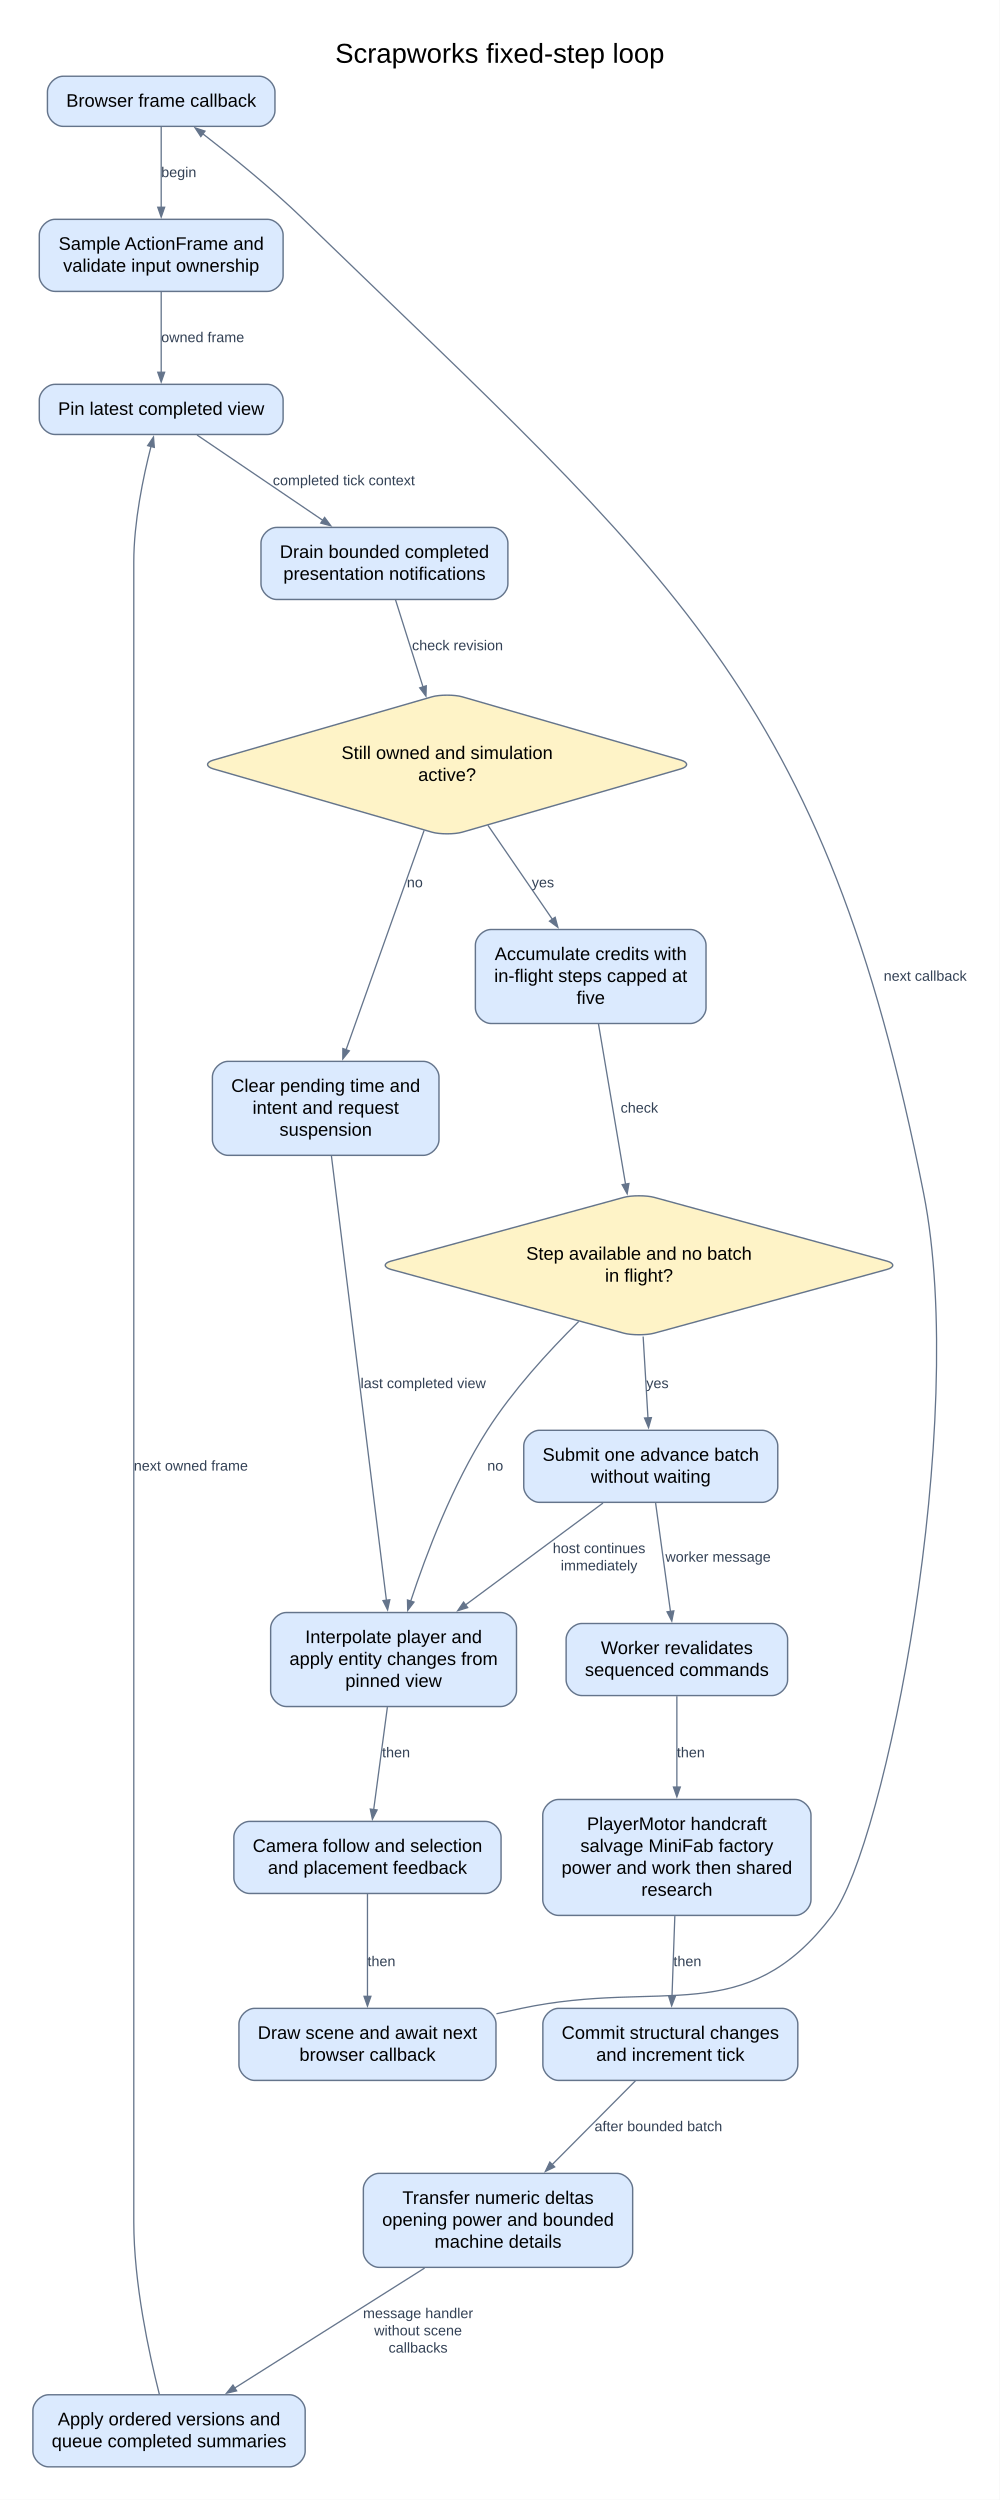
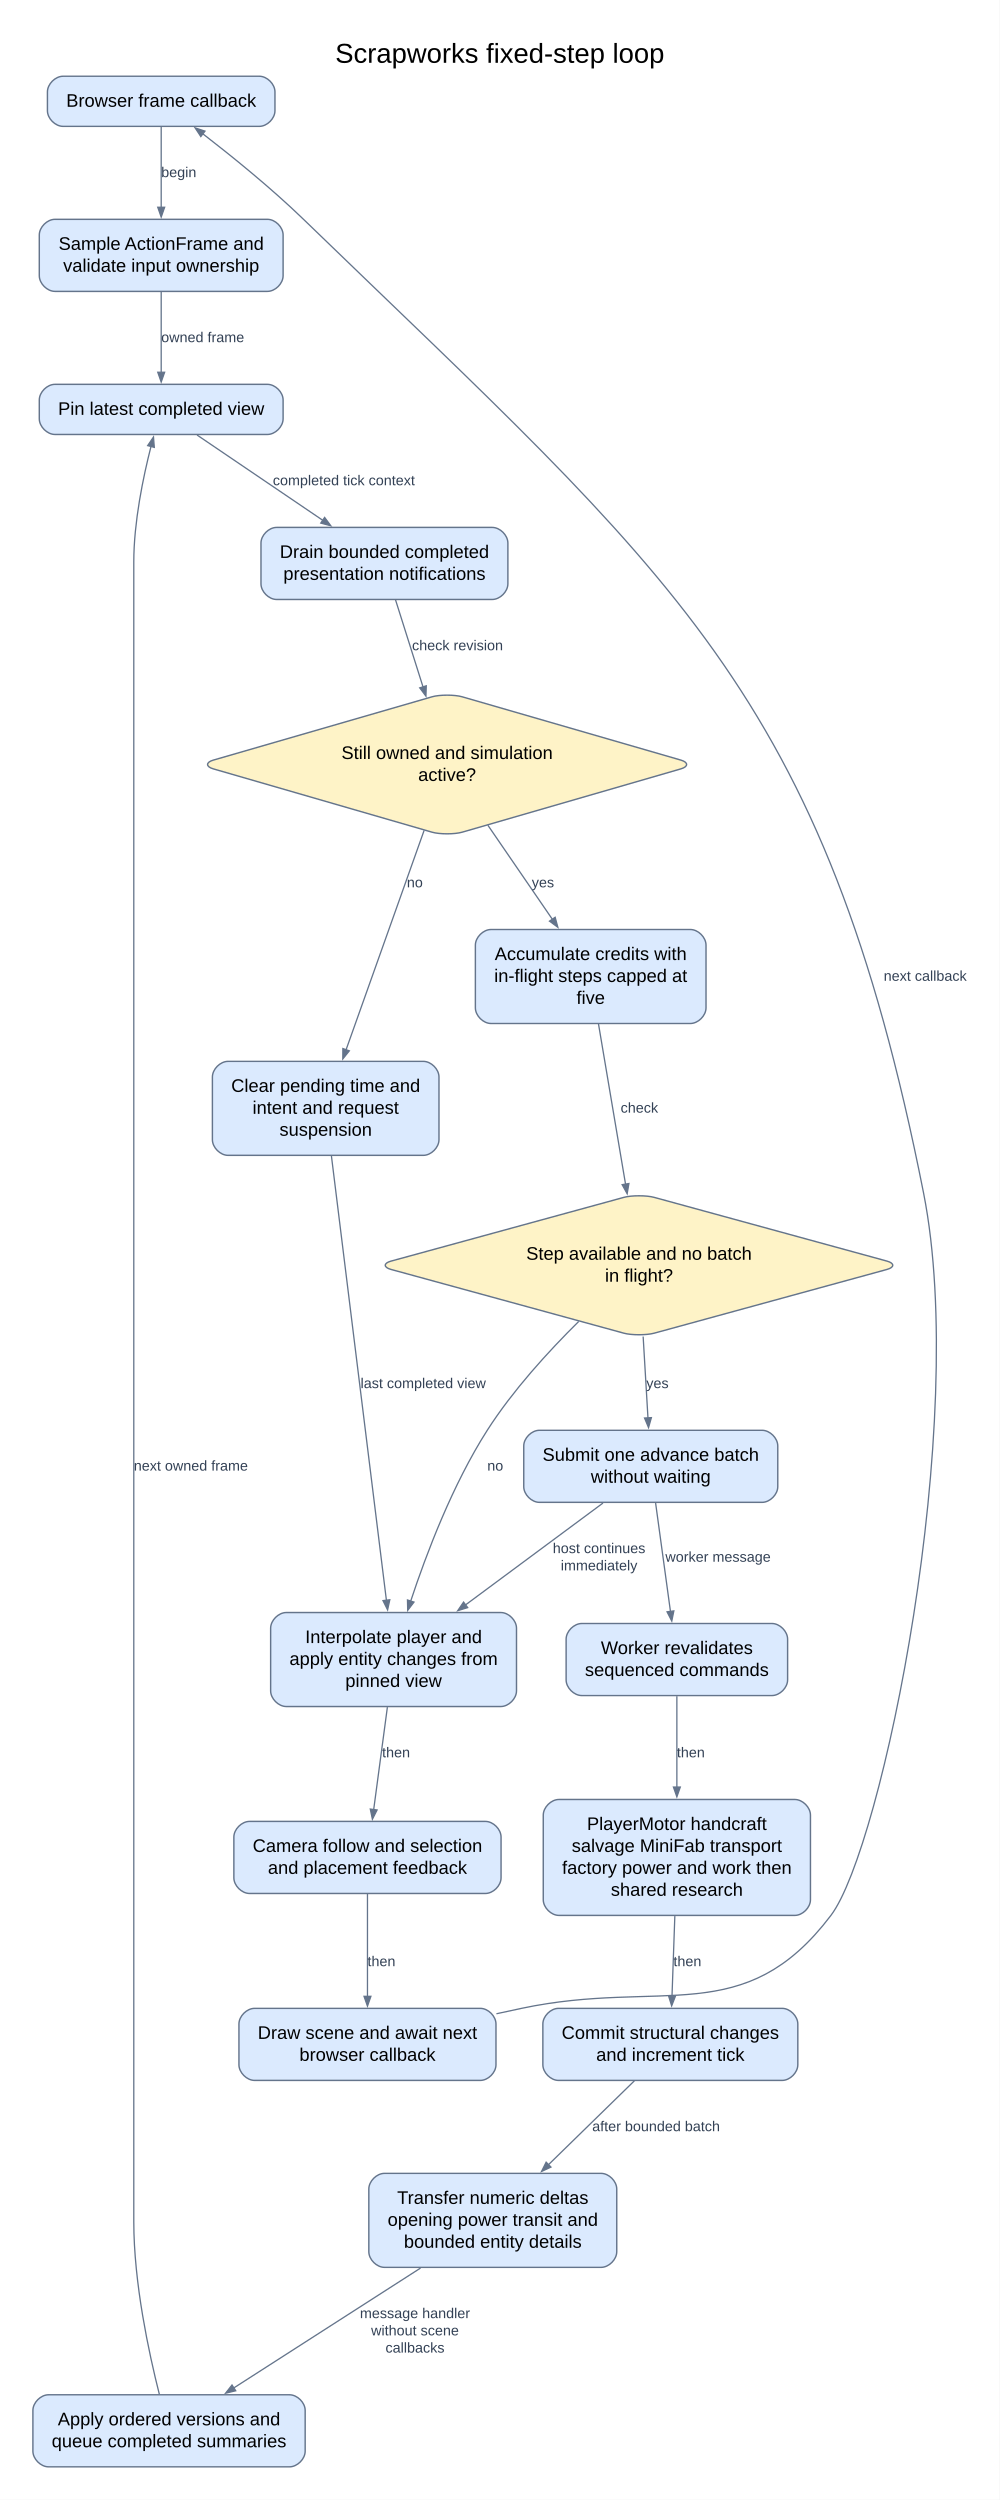
<svg xmlns="http://www.w3.org/2000/svg" width="766pt" height="1915pt" viewBox="0.00 0.00 766.00 1915.00">
  <g id="graph0" class="graph" transform="scale(1 1) rotate(0) translate(25.2 1889.6)">
    <polygon fill="white" stroke="none" points="-25.2,25.2 -25.2,-1889.6 740.49,-1889.6 740.49,25.2 -25.2,25.2" />
    <text xml:space="preserve" text-anchor="middle" x="357.65" y="-1841.5" font-family="Arial,sans-serif" font-size="21.00">Scrapworks fixed-step loop</text>
    <g id="node1" class="node">
      <path fill="#dbeafe" stroke="#64748b" stroke-width="1.1" d="M173.42,-1831.2C173.42,-1831.2 23.13,-1831.2 23.13,-1831.2 17.13,-1831.2 11.13,-1825.2 11.13,-1819.2 11.13,-1819.2 11.13,-1804.8 11.13,-1804.8 11.13,-1798.8 17.13,-1792.8 23.13,-1792.8 23.13,-1792.8 173.42,-1792.8 173.42,-1792.8 179.42,-1792.8 185.42,-1798.8 185.42,-1804.8 185.42,-1804.8 185.42,-1819.2 185.42,-1819.2 185.42,-1825.2 179.42,-1831.2 173.42,-1831.2" />
      <text xml:space="preserve" text-anchor="middle" x="98.28" y="-1807.8" font-family="Arial,sans-serif" font-size="14.00">Browser frame callback</text>
    </g>
    <g id="node2" class="node">
      <path fill="#dbeafe" stroke="#64748b" stroke-width="1.1" d="M179.66,-1721.6C179.66,-1721.6 16.9,-1721.6 16.9,-1721.6 10.9,-1721.6 4.9,-1715.6 4.9,-1709.6 4.9,-1709.6 4.9,-1678.4 4.9,-1678.4 4.9,-1672.4 10.9,-1666.4 16.9,-1666.4 16.9,-1666.4 179.66,-1666.4 179.66,-1666.4 185.66,-1666.4 191.66,-1672.4 191.66,-1678.4 191.66,-1678.4 191.66,-1709.6 191.66,-1709.6 191.66,-1715.6 185.66,-1721.6 179.66,-1721.6" />
      <text xml:space="preserve" text-anchor="middle" x="98.28" y="-1698.2" font-family="Arial,sans-serif" font-size="14.00">Sample ActionFrame and</text>
      <text xml:space="preserve" text-anchor="middle" x="98.28" y="-1681.4" font-family="Arial,sans-serif" font-size="14.00">validate input ownership</text>
    </g>
    <g id="edge1" class="edge">
      <path fill="none" stroke="#64748b" d="M98.28,-1792.36C98.28,-1775.81 98.28,-1751.17 98.28,-1730.81" />
      <polygon fill="#64748b" stroke="#64748b" points="100.9,-1730.82 98.28,-1723.32 95.65,-1730.82 100.9,-1730.82" />
      <text xml:space="preserve" text-anchor="middle" x="111.74" y="-1753.9" font-family="Arial,sans-serif" font-size="11.00" fill="#334155">begin</text>
    </g>
    <g id="node3" class="node">
      <path fill="#dbeafe" stroke="#64748b" stroke-width="1.1" d="M179.66,-1595.2C179.66,-1595.2 16.9,-1595.2 16.9,-1595.2 10.9,-1595.2 4.9,-1589.2 4.9,-1583.2 4.9,-1583.2 4.9,-1568.8 4.9,-1568.8 4.9,-1562.8 10.9,-1556.8 16.9,-1556.8 16.9,-1556.8 179.66,-1556.8 179.66,-1556.8 185.66,-1556.8 191.66,-1562.8 191.66,-1568.8 191.66,-1568.8 191.66,-1583.2 191.66,-1583.2 191.66,-1589.2 185.66,-1595.2 179.66,-1595.2" />
      <text xml:space="preserve" text-anchor="middle" x="98.28" y="-1571.8" font-family="Arial,sans-serif" font-size="14.00">Pin latest completed view</text>
    </g>
    <g id="edge2" class="edge">
      <path fill="none" stroke="#64748b" d="M98.28,-1666.1C98.28,-1647.54 98.28,-1622.97 98.28,-1604.33" />
      <polygon fill="#64748b" stroke="#64748b" points="100.9,-1604.46 98.28,-1596.96 95.65,-1604.46 100.9,-1604.46" />
      <text xml:space="preserve" text-anchor="middle" x="130.07" y="-1627.5" font-family="Arial,sans-serif" font-size="11.00" fill="#334155">owned frame</text>
    </g>
    <g id="node4" class="node">
      <path fill="#dbeafe" stroke="#64748b" stroke-width="1.1" d="M351.84,-1485.6C351.84,-1485.6 186.71,-1485.6 186.71,-1485.6 180.71,-1485.6 174.71,-1479.6 174.71,-1473.6 174.71,-1473.6 174.71,-1442.4 174.71,-1442.4 174.71,-1436.4 180.71,-1430.4 186.71,-1430.4 186.71,-1430.4 351.84,-1430.4 351.84,-1430.4 357.84,-1430.4 363.84,-1436.4 363.84,-1442.4 363.84,-1442.4 363.84,-1473.6 363.84,-1473.6 363.84,-1479.6 357.84,-1485.6 351.84,-1485.6" />
      <text xml:space="preserve" text-anchor="middle" x="269.28" y="-1462.2" font-family="Arial,sans-serif" font-size="14.00">Drain bounded completed</text>
      <text xml:space="preserve" text-anchor="middle" x="269.28" y="-1445.4" font-family="Arial,sans-serif" font-size="14.00">presentation notifications</text>
    </g>
    <g id="edge3" class="edge">
      <path fill="none" stroke="#64748b" d="M125.75,-1556.36C151.71,-1538.75 191.18,-1511.98 222.16,-1490.96" />
      <polygon fill="#64748b" stroke="#64748b" points="223.46,-1493.26 228.19,-1486.87 220.51,-1488.91 223.46,-1493.26" />
      <text xml:space="preserve" text-anchor="middle" x="238.19" y="-1517.9" font-family="Arial,sans-serif" font-size="11.00" fill="#334155">completed tick context</text>
    </g>
    <g id="node5" class="node">
      <path fill="#fef3c7" stroke="#64748b" stroke-width="1.1" d="M305.75,-1355.86C305.75,-1355.86 138.14,-1307.34 138.14,-1307.34 132.37,-1305.67 132.37,-1302.33 138.14,-1300.66 138.14,-1300.66 305.75,-1252.14 305.75,-1252.14 311.52,-1250.47 323.04,-1250.47 328.81,-1252.14 328.81,-1252.14 496.42,-1300.66 496.42,-1300.66 502.18,-1302.33 502.18,-1305.67 496.42,-1307.34 496.42,-1307.34 328.81,-1355.86 328.81,-1355.86 323.04,-1357.53 311.52,-1357.53 305.75,-1355.86" />
      <text xml:space="preserve" text-anchor="middle" x="317.28" y="-1308.2" font-family="Arial,sans-serif" font-size="14.00">Still owned and simulation</text>
      <text xml:space="preserve" text-anchor="middle" x="317.28" y="-1291.4" font-family="Arial,sans-serif" font-size="14.00">active?</text>
    </g>
    <g id="edge4" class="edge">
      <path fill="none" stroke="#64748b" d="M277.75,-1430.18C283.6,-1411.65 291.6,-1386.31 298.88,-1363.26" />
      <polygon fill="#64748b" stroke="#64748b" points="301.31,-1364.28 301.07,-1356.34 296.31,-1362.7 301.31,-1364.28" />
      <text xml:space="preserve" text-anchor="middle" x="325.25" y="-1391.5" font-family="Arial,sans-serif" font-size="11.00" fill="#334155">check revision</text>
    </g>
    <g id="node6" class="node">
      <path fill="#dbeafe" stroke="#64748b" stroke-width="1.1" d="M299.06,-1076.6C299.06,-1076.6 149.5,-1076.6 149.5,-1076.6 143.5,-1076.6 137.5,-1070.6 137.5,-1064.6 137.5,-1064.6 137.5,-1016.6 137.5,-1016.6 137.5,-1010.6 143.5,-1004.6 149.5,-1004.6 149.5,-1004.6 299.06,-1004.6 299.06,-1004.6 305.06,-1004.6 311.06,-1010.6 311.06,-1016.6 311.06,-1016.6 311.06,-1064.6 311.06,-1064.6 311.06,-1070.6 305.06,-1076.6 299.06,-1076.6" />
      <text xml:space="preserve" text-anchor="middle" x="224.28" y="-1053.2" font-family="Arial,sans-serif" font-size="14.00">Clear pending time and</text>
      <text xml:space="preserve" text-anchor="middle" x="224.28" y="-1036.4" font-family="Arial,sans-serif" font-size="14.00">intent and request</text>
      <text xml:space="preserve" text-anchor="middle" x="224.28" y="-1019.6" font-family="Arial,sans-serif" font-size="14.00">suspension</text>
    </g>
    <g id="edge5" class="edge">
      <path fill="none" stroke="#64748b" d="M299.68,-1253.53C282.43,-1205.03 256.38,-1131.83 239.86,-1085.39" />
      <polygon fill="#64748b" stroke="#64748b" points="242.38,-1084.66 237.4,-1078.47 237.44,-1086.42 242.38,-1084.66" />
      <text xml:space="preserve" text-anchor="middle" x="292.56" y="-1209.9" font-family="Arial,sans-serif" font-size="11.00" fill="#334155">no</text>
    </g>
    <g id="node7" class="node">
      <path fill="#dbeafe" stroke="#64748b" stroke-width="1.1" d="M503.61,-1177.6C503.61,-1177.6 350.94,-1177.6 350.94,-1177.6 344.94,-1177.6 338.94,-1171.6 338.94,-1165.6 338.94,-1165.6 338.94,-1117.6 338.94,-1117.6 338.94,-1111.6 344.94,-1105.6 350.94,-1105.6 350.94,-1105.6 503.61,-1105.6 503.61,-1105.6 509.61,-1105.6 515.61,-1111.6 515.61,-1117.6 515.61,-1117.6 515.61,-1165.6 515.61,-1165.6 515.61,-1171.6 509.61,-1177.6 503.61,-1177.6" />
      <text xml:space="preserve" text-anchor="middle" x="427.28" y="-1154.2" font-family="Arial,sans-serif" font-size="14.00">Accumulate credits with</text>
      <text xml:space="preserve" text-anchor="middle" x="427.28" y="-1137.4" font-family="Arial,sans-serif" font-size="14.00">in-flight steps capped at</text>
      <text xml:space="preserve" text-anchor="middle" x="427.28" y="-1120.6" font-family="Arial,sans-serif" font-size="14.00">five</text>
    </g>
    <g id="edge6" class="edge">
      <path fill="none" stroke="#64748b" d="M348.51,-1257.46C364.03,-1234.83 382.68,-1207.64 397.93,-1185.39" />
      <polygon fill="#64748b" stroke="#64748b" points="400.04,-1186.97 402.11,-1179.3 395.71,-1184 400.04,-1186.97" />
      <text xml:space="preserve" text-anchor="middle" x="390.69" y="-1209.9" font-family="Arial,sans-serif" font-size="11.00" fill="#334155">yes</text>
    </g>
    <g id="node15" class="node">
      <path fill="#dbeafe" stroke="#64748b" stroke-width="1.1" d="M358.44,-654.4C358.44,-654.4 194.11,-654.4 194.11,-654.4 188.11,-654.4 182.11,-648.4 182.11,-642.4 182.11,-642.4 182.11,-594.4 182.11,-594.4 182.11,-588.4 188.11,-582.4 194.11,-582.4 194.11,-582.4 358.44,-582.4 358.44,-582.4 364.44,-582.4 370.44,-588.4 370.44,-594.4 370.44,-594.4 370.44,-642.4 370.44,-642.4 370.44,-648.4 364.44,-654.4 358.44,-654.4" />
      <text xml:space="preserve" text-anchor="middle" x="276.28" y="-631" font-family="Arial,sans-serif" font-size="14.00">Interpolate player and</text>
      <text xml:space="preserve" text-anchor="middle" x="276.28" y="-614.2" font-family="Arial,sans-serif" font-size="14.00">apply entity changes from</text>
      <text xml:space="preserve" text-anchor="middle" x="276.28" y="-597.4" font-family="Arial,sans-serif" font-size="14.00">pinned view</text>
    </g>
    <g id="edge17" class="edge">
      <path fill="none" stroke="#64748b" d="M228.67,-1004.14C238.13,-927.68 260.43,-747.48 270.8,-663.68" />
      <polygon fill="#64748b" stroke="#64748b" points="273.38,-664.18 271.7,-656.42 268.17,-663.54 273.38,-664.18" />
      <text xml:space="preserve" text-anchor="middle" x="298.98" y="-826.3" font-family="Arial,sans-serif" font-size="11.00" fill="#334155">last completed view</text>
    </g>
    <g id="node8" class="node">
      <path fill="#fef3c7" stroke="#64748b" stroke-width="1.1" d="M452.7,-972.43C452.7,-972.43 274.25,-923.57 274.25,-923.57 268.47,-921.98 268.47,-918.82 274.25,-917.23 274.25,-917.23 452.7,-868.37 452.7,-868.37 458.49,-866.78 470.07,-866.78 475.85,-868.37 475.85,-868.37 654.3,-917.23 654.3,-917.23 660.09,-918.82 660.09,-921.98 654.3,-923.57 654.3,-923.57 475.85,-972.43 475.85,-972.43 470.07,-974.02 458.49,-974.02 452.7,-972.43" />
      <text xml:space="preserve" text-anchor="middle" x="464.28" y="-924.6" font-family="Arial,sans-serif" font-size="14.00">Step available and no batch</text>
      <text xml:space="preserve" text-anchor="middle" x="464.28" y="-907.8" font-family="Arial,sans-serif" font-size="14.00">in flight?</text>
    </g>
    <g id="edge7" class="edge">
      <path fill="none" stroke="#64748b" d="M433.22,-1105.38C438.81,-1072.3 447.28,-1022.11 453.97,-982.5" />
      <polygon fill="#64748b" stroke="#64748b" points="456.54,-983.03 455.2,-975.2 451.36,-982.16 456.54,-983.03" />
      <text xml:space="preserve" text-anchor="middle" x="464.55" y="-1037.3" font-family="Arial,sans-serif" font-size="11.00" fill="#334155">check</text>
    </g>
    <g id="node9" class="node">
      <path fill="#dbeafe" stroke="#64748b" stroke-width="1.1" d="M558.57,-794C558.57,-794 387.99,-794 387.99,-794 381.99,-794 375.99,-788 375.99,-782 375.99,-782 375.99,-750.8 375.99,-750.8 375.99,-744.8 381.99,-738.8 387.99,-738.8 387.99,-738.8 558.57,-738.8 558.57,-738.8 564.57,-738.8 570.57,-744.8 570.57,-750.8 570.57,-750.8 570.57,-782 570.57,-782 570.57,-788 564.57,-794 558.57,-794" />
      <text xml:space="preserve" text-anchor="middle" x="473.28" y="-770.6" font-family="Arial,sans-serif" font-size="14.00">Submit one advance batch</text>
      <text xml:space="preserve" text-anchor="middle" x="473.28" y="-753.8" font-family="Arial,sans-serif" font-size="14.00">without waiting</text>
    </g>
    <g id="edge8" class="edge">
      <path fill="none" stroke="#64748b" d="M467.45,-865.81C468.68,-845.1 470.05,-821.94 471.15,-803.3" />
      <polygon fill="#64748b" stroke="#64748b" points="473.76,-803.7 471.58,-796.05 468.52,-803.39 473.76,-803.7" />
      <text xml:space="preserve" text-anchor="middle" x="478.41" y="-826.3" font-family="Arial,sans-serif" font-size="11.00" fill="#334155">yes</text>
    </g>
    <g id="edge15" class="edge">
      <path fill="none" stroke="#64748b" d="M418.11,-877.38C394.86,-854.42 367.55,-824.51 348.04,-794 321.57,-752.59 301.49,-699.77 289.39,-663.13" />
      <polygon fill="#64748b" stroke="#64748b" points="291.91,-662.4 287.1,-656.08 286.92,-664.02 291.91,-662.4" />
      <text xml:space="preserve" text-anchor="middle" x="354.16" y="-763.1" font-family="Arial,sans-serif" font-size="11.00" fill="#334155">no</text>
    </g>
    <g id="node10" class="node">
      <path fill="#dbeafe" stroke="#64748b" stroke-width="1.1" d="M566.11,-646C566.11,-646 420.45,-646 420.45,-646 414.45,-646 408.45,-640 408.45,-634 408.45,-634 408.45,-602.8 408.45,-602.8 408.45,-596.8 414.45,-590.8 420.45,-590.8 420.45,-590.8 566.11,-590.8 566.11,-590.8 572.11,-590.8 578.11,-596.8 578.11,-602.8 578.11,-602.8 578.11,-634 578.11,-634 578.11,-640 572.11,-646 566.11,-646" />
      <text xml:space="preserve" text-anchor="middle" x="493.28" y="-622.6" font-family="Arial,sans-serif" font-size="14.00">Worker revalidates</text>
      <text xml:space="preserve" text-anchor="middle" x="493.28" y="-605.8" font-family="Arial,sans-serif" font-size="14.00">sequenced commands</text>
    </g>
    <g id="edge9" class="edge">
      <path fill="none" stroke="#64748b" d="M476.99,-738.28C480.21,-714.82 484.88,-680.73 488.39,-655.07" />
      <polygon fill="#64748b" stroke="#64748b" points="490.96,-655.66 489.38,-647.87 485.76,-654.95 490.96,-655.66" />
      <text xml:space="preserve" text-anchor="middle" x="524.82" y="-693.3" font-family="Arial,sans-serif" font-size="11.00" fill="#334155">worker message</text>
    </g>
    <g id="edge16" class="edge">
      <path fill="none" stroke="#64748b" d="M436.69,-738.28C407.08,-716.34 364.92,-685.1 331.26,-660.15" />
      <polygon fill="#64748b" stroke="#64748b" points="333.02,-658.18 325.43,-655.83 329.89,-662.4 333.02,-658.18" />
      <text xml:space="preserve" text-anchor="middle" x="433.69" y="-699.9" font-family="Arial,sans-serif" font-size="11.00" fill="#334155">host continues</text>
      <text xml:space="preserve" text-anchor="middle" x="433.69" y="-686.7" font-family="Arial,sans-serif" font-size="11.00" fill="#334155">immediately</text>
    </g>
    <g id="node11" class="node">
-       <path fill="#dbeafe" stroke="#64748b" stroke-width="1.1" d="M584.01,-511.2C584.01,-511.2 402.55,-511.2 402.55,-511.2 396.55,-511.2 390.55,-505.2 390.55,-499.2 390.55,-499.2 390.55,-434.4 390.55,-434.4 390.55,-428.4 396.55,-422.4 402.55,-422.4 402.55,-422.4 584.01,-422.4 584.01,-422.4 590.01,-422.4 596.01,-428.4 596.01,-434.4 596.01,-434.4 596.01,-499.2 596.01,-499.2 596.01,-505.2 590.01,-511.2 584.01,-511.2" />
+       <path fill="#dbeafe" stroke="#64748b" stroke-width="1.1" d="M583.61,-511.2C583.61,-511.2 402.94,-511.2 402.94,-511.2 396.94,-511.2 390.94,-505.2 390.94,-499.2 390.94,-499.2 390.94,-434.4 390.94,-434.4 390.94,-428.4 396.94,-422.4 402.94,-422.4 402.94,-422.4 583.61,-422.4 583.61,-422.4 589.61,-422.4 595.61,-428.4 595.61,-434.4 595.61,-434.4 595.61,-499.2 595.61,-499.2 595.61,-505.2 589.61,-511.2 583.61,-511.2" />
      <text xml:space="preserve" text-anchor="middle" x="493.28" y="-487.8" font-family="Arial,sans-serif" font-size="14.00">PlayerMotor handcraft</text>
-       <text xml:space="preserve" text-anchor="middle" x="493.28" y="-471" font-family="Arial,sans-serif" font-size="14.00">salvage MiniFab factory</text>
-       <text xml:space="preserve" text-anchor="middle" x="493.28" y="-454.2" font-family="Arial,sans-serif" font-size="14.00">power and work then shared</text>
-       <text xml:space="preserve" text-anchor="middle" x="493.28" y="-437.4" font-family="Arial,sans-serif" font-size="14.00">research</text>
+       <text xml:space="preserve" text-anchor="middle" x="493.28" y="-471" font-family="Arial,sans-serif" font-size="14.00">salvage MiniFab transport</text>
+       <text xml:space="preserve" text-anchor="middle" x="493.28" y="-454.2" font-family="Arial,sans-serif" font-size="14.00">factory power and work then</text>
+       <text xml:space="preserve" text-anchor="middle" x="493.28" y="-437.4" font-family="Arial,sans-serif" font-size="14.00">shared research</text>
    </g>
    <g id="edge10" class="edge">
      <path fill="none" stroke="#64748b" d="M493.28,-590.31C493.28,-570.9 493.28,-544.13 493.28,-520.56" />
      <polygon fill="#64748b" stroke="#64748b" points="495.9,-520.72 493.28,-513.22 490.65,-520.72 495.9,-520.72" />
      <text xml:space="preserve" text-anchor="middle" x="503.98" y="-543.5" font-family="Arial,sans-serif" font-size="11.00" fill="#334155">then</text>
    </g>
    <g id="node12" class="node">
      <path fill="#dbeafe" stroke="#64748b" stroke-width="1.1" d="M573.93,-351.2C573.93,-351.2 402.63,-351.2 402.63,-351.2 396.63,-351.2 390.63,-345.2 390.63,-339.2 390.63,-339.2 390.63,-308 390.63,-308 390.63,-302 396.63,-296 402.63,-296 402.63,-296 573.93,-296 573.93,-296 579.93,-296 585.93,-302 585.93,-308 585.93,-308 585.93,-339.2 585.93,-339.2 585.93,-345.2 579.93,-351.2 573.93,-351.2" />
      <text xml:space="preserve" text-anchor="middle" x="488.28" y="-327.8" font-family="Arial,sans-serif" font-size="14.00">Commit structural changes</text>
      <text xml:space="preserve" text-anchor="middle" x="488.28" y="-311" font-family="Arial,sans-serif" font-size="14.00">and increment tick</text>
    </g>
    <g id="edge11" class="edge">
      <path fill="none" stroke="#64748b" d="M491.72,-421.9C491.02,-402.14 490.21,-379.11 489.55,-360.42" />
      <polygon fill="#64748b" stroke="#64748b" points="492.18,-360.54 489.29,-353.13 486.93,-360.72 492.18,-360.54" />
      <text xml:space="preserve" text-anchor="middle" x="501.33" y="-383.5" font-family="Arial,sans-serif" font-size="11.00" fill="#334155">then</text>
    </g>
    <g id="node13" class="node">
-       <path fill="#dbeafe" stroke="#64748b" stroke-width="1.1" d="M447.42,-224.8C447.42,-224.8 265.13,-224.8 265.13,-224.8 259.13,-224.8 253.13,-218.8 253.13,-212.8 253.13,-212.8 253.13,-164.8 253.13,-164.8 253.13,-158.8 259.13,-152.8 265.13,-152.8 265.13,-152.8 447.42,-152.8 447.42,-152.8 453.42,-152.8 459.42,-158.8 459.42,-164.8 459.42,-164.8 459.42,-212.8 459.42,-212.8 459.42,-218.8 453.42,-224.8 447.42,-224.8" />
-       <text xml:space="preserve" text-anchor="middle" x="356.28" y="-201.4" font-family="Arial,sans-serif" font-size="14.00">Transfer numeric deltas</text>
-       <text xml:space="preserve" text-anchor="middle" x="356.28" y="-184.6" font-family="Arial,sans-serif" font-size="14.00">opening power and bounded</text>
-       <text xml:space="preserve" text-anchor="middle" x="356.28" y="-167.8" font-family="Arial,sans-serif" font-size="14.00">machine details</text>
+       <path fill="#dbeafe" stroke="#64748b" stroke-width="1.1" d="M435.23,-224.8C435.23,-224.8 269.32,-224.8 269.32,-224.8 263.32,-224.8 257.32,-218.8 257.32,-212.8 257.32,-212.8 257.32,-164.8 257.32,-164.8 257.32,-158.8 263.32,-152.8 269.32,-152.8 269.32,-152.8 435.23,-152.8 435.23,-152.8 441.23,-152.8 447.23,-158.8 447.23,-164.8 447.23,-164.8 447.23,-212.8 447.23,-212.8 447.23,-218.8 441.23,-224.8 435.23,-224.8" />
+       <text xml:space="preserve" text-anchor="middle" x="352.28" y="-201.4" font-family="Arial,sans-serif" font-size="14.00">Transfer numeric deltas</text>
+       <text xml:space="preserve" text-anchor="middle" x="352.28" y="-184.6" font-family="Arial,sans-serif" font-size="14.00">opening power transit and</text>
+       <text xml:space="preserve" text-anchor="middle" x="352.28" y="-167.8" font-family="Arial,sans-serif" font-size="14.00">bounded entity details</text>
    </g>
    <g id="edge12" class="edge">
-       <path fill="none" stroke="#64748b" d="M461.57,-295.73C443.27,-277.32 418.64,-252.54 397.8,-231.57" />
-       <polygon fill="#64748b" stroke="#64748b" points="399.68,-229.74 392.54,-226.28 395.96,-233.45 399.68,-229.74" />
-       <text xml:space="preserve" text-anchor="middle" x="479.11" y="-257.1" font-family="Arial,sans-serif" font-size="11.00" fill="#334155">after bounded batch</text>
+       <path fill="none" stroke="#64748b" d="M460.76,-295.73C441.82,-277.24 416.31,-252.33 394.78,-231.3" />
+       <polygon fill="#64748b" stroke="#64748b" points="396.82,-229.62 389.62,-226.26 393.15,-233.38 396.82,-229.62" />
+       <text xml:space="preserve" text-anchor="middle" x="477.35" y="-257.1" font-family="Arial,sans-serif" font-size="11.00" fill="#334155">after bounded batch</text>
    </g>
    <g id="node14" class="node">
      <path fill="#dbeafe" stroke="#64748b" stroke-width="1.1" d="M196.56,-55.2C196.56,-55.2 12,-55.2 12,-55.2 6,-55.2 0,-49.2 0,-43.2 0,-43.2 0,-12 0,-12 0,-6 6,0 12,0 12,0 196.56,0 196.56,0 202.56,0 208.56,-6 208.56,-12 208.56,-12 208.56,-43.2 208.56,-43.2 208.56,-49.2 202.56,-55.2 196.56,-55.2" />
      <text xml:space="preserve" text-anchor="middle" x="104.28" y="-31.8" font-family="Arial,sans-serif" font-size="14.00">Apply ordered versions and</text>
      <text xml:space="preserve" text-anchor="middle" x="104.28" y="-15" font-family="Arial,sans-serif" font-size="14.00">queue completed summaries</text>
    </g>
    <g id="edge13" class="edge">
-       <path fill="none" stroke="#64748b" d="M300.04,-152.27C256.39,-124.69 196.42,-86.81 154.4,-60.26" />
-       <polygon fill="#64748b" stroke="#64748b" points="156.05,-58.2 148.31,-56.42 153.25,-62.64 156.05,-58.2" />
-       <text xml:space="preserve" text-anchor="middle" x="295.04" y="-113.9" font-family="Arial,sans-serif" font-size="11.00" fill="#334155">message handler</text>
-       <text xml:space="preserve" text-anchor="middle" x="295.04" y="-100.7" font-family="Arial,sans-serif" font-size="11.00" fill="#334155">without scene</text>
-       <text xml:space="preserve" text-anchor="middle" x="295.04" y="-87.5" font-family="Arial,sans-serif" font-size="11.00" fill="#334155">callbacks</text>
+       <path fill="none" stroke="#64748b" d="M296.93,-152.27C254.06,-124.75 195.2,-86.97 153.86,-60.43" />
+       <polygon fill="#64748b" stroke="#64748b" points="155.36,-58.27 147.63,-56.43 152.52,-62.69 155.36,-58.27" />
+       <text xml:space="preserve" text-anchor="middle" x="292.68" y="-113.9" font-family="Arial,sans-serif" font-size="11.00" fill="#334155">message handler</text>
+       <text xml:space="preserve" text-anchor="middle" x="292.68" y="-100.7" font-family="Arial,sans-serif" font-size="11.00" fill="#334155">without scene</text>
+       <text xml:space="preserve" text-anchor="middle" x="292.68" y="-87.5" font-family="Arial,sans-serif" font-size="11.00" fill="#334155">callbacks</text>
    </g>
    <g id="edge14" class="edge">
      <path fill="none" stroke="#64748b" d="M96.83,-55.69C88.84,-87.18 77.28,-140.84 77.28,-187.8 77.28,-1459 77.28,-1459 77.28,-1459 77.28,-1489.72 84.5,-1524.28 90.47,-1547.63" />
      <polygon fill="#64748b" stroke="#64748b" points="87.92,-1548.26 92.37,-1554.84 92.99,-1546.92 87.92,-1548.26" />
      <text xml:space="preserve" text-anchor="middle" x="121" y="-763.1" font-family="Arial,sans-serif" font-size="11.00" fill="#334155">next owned frame</text>
    </g>
    <g id="node16" class="node">
      <path fill="#dbeafe" stroke="#64748b" stroke-width="1.1" d="M346.61,-494.4C346.61,-494.4 165.94,-494.4 165.94,-494.4 159.94,-494.4 153.94,-488.4 153.94,-482.4 153.94,-482.4 153.94,-451.2 153.94,-451.2 153.94,-445.2 159.94,-439.2 165.94,-439.2 165.94,-439.2 346.61,-439.2 346.61,-439.2 352.61,-439.2 358.61,-445.2 358.61,-451.2 358.61,-451.2 358.61,-482.4 358.61,-482.4 358.61,-488.4 352.61,-494.4 346.61,-494.4" />
      <text xml:space="preserve" text-anchor="middle" x="256.28" y="-471" font-family="Arial,sans-serif" font-size="14.00">Camera follow and selection</text>
      <text xml:space="preserve" text-anchor="middle" x="256.28" y="-454.2" font-family="Arial,sans-serif" font-size="14.00">and placement feedback</text>
    </g>
    <g id="edge18" class="edge">
      <path fill="none" stroke="#64748b" d="M271.54,-581.95C268.36,-558.2 264.2,-527.05 261.02,-503.29" />
      <polygon fill="#64748b" stroke="#64748b" points="263.65,-503.16 260.06,-496.08 258.45,-503.86 263.65,-503.16" />
      <text xml:space="preserve" text-anchor="middle" x="278.18" y="-543.5" font-family="Arial,sans-serif" font-size="11.00" fill="#334155">then</text>
    </g>
    <g id="node17" class="node">
      <path fill="#dbeafe" stroke="#64748b" stroke-width="1.1" d="M342.72,-351.2C342.72,-351.2 169.83,-351.2 169.83,-351.2 163.83,-351.2 157.83,-345.2 157.83,-339.2 157.83,-339.2 157.83,-308 157.83,-308 157.83,-302 163.83,-296 169.83,-296 169.83,-296 342.72,-296 342.72,-296 348.72,-296 354.72,-302 354.72,-308 354.72,-308 354.72,-339.2 354.72,-339.2 354.72,-345.2 348.72,-351.2 342.72,-351.2" />
      <text xml:space="preserve" text-anchor="middle" x="256.28" y="-327.8" font-family="Arial,sans-serif" font-size="14.00">Draw scene and await next</text>
      <text xml:space="preserve" text-anchor="middle" x="256.28" y="-311" font-family="Arial,sans-serif" font-size="14.00">browser callback</text>
    </g>
    <g id="edge19" class="edge">
      <path fill="none" stroke="#64748b" d="M256.28,-438.91C256.28,-416.63 256.28,-384.78 256.28,-360.35" />
      <polygon fill="#64748b" stroke="#64748b" points="258.9,-360.4 256.28,-352.9 253.65,-360.4 258.9,-360.4" />
      <text xml:space="preserve" text-anchor="middle" x="266.98" y="-383.5" font-family="Arial,sans-serif" font-size="11.00" fill="#334155">then</text>
    </g>
    <g id="edge20" class="edge">
-       <path fill="none" stroke="#64748b" d="M355.07,-347.07C361.57,-348.48 368.01,-349.87 374.28,-351.2 482.29,-374.1 545.57,-334.42 612.28,-422.4 652.69,-475.7 717.1,-799.61 682.28,-975.6 605.98,-1361.18 489.59,-1448.11 207.28,-1721.6 182.69,-1745.42 152.44,-1769.89 130.04,-1787.2" />
+       <path fill="none" stroke="#64748b" d="M355.07,-347.07C361.57,-348.48 368.01,-349.87 374.28,-351.2 481.87,-374.01 544.91,-334.7 611.28,-422.4 650.66,-474.44 717.19,-799.17 682.28,-975.6 605.98,-1361.18 489.59,-1448.11 207.28,-1721.6 182.69,-1745.42 152.44,-1769.89 130.04,-1787.2" />
      <polygon fill="#64748b" stroke="#64748b" points="128.62,-1784.99 124.27,-1791.64 131.82,-1789.15 128.62,-1784.99" />
      <text xml:space="preserve" text-anchor="middle" x="683.5" y="-1138.3" font-family="Arial,sans-serif" font-size="11.00" fill="#334155">next callback</text>
    </g>
  </g>
</svg>
